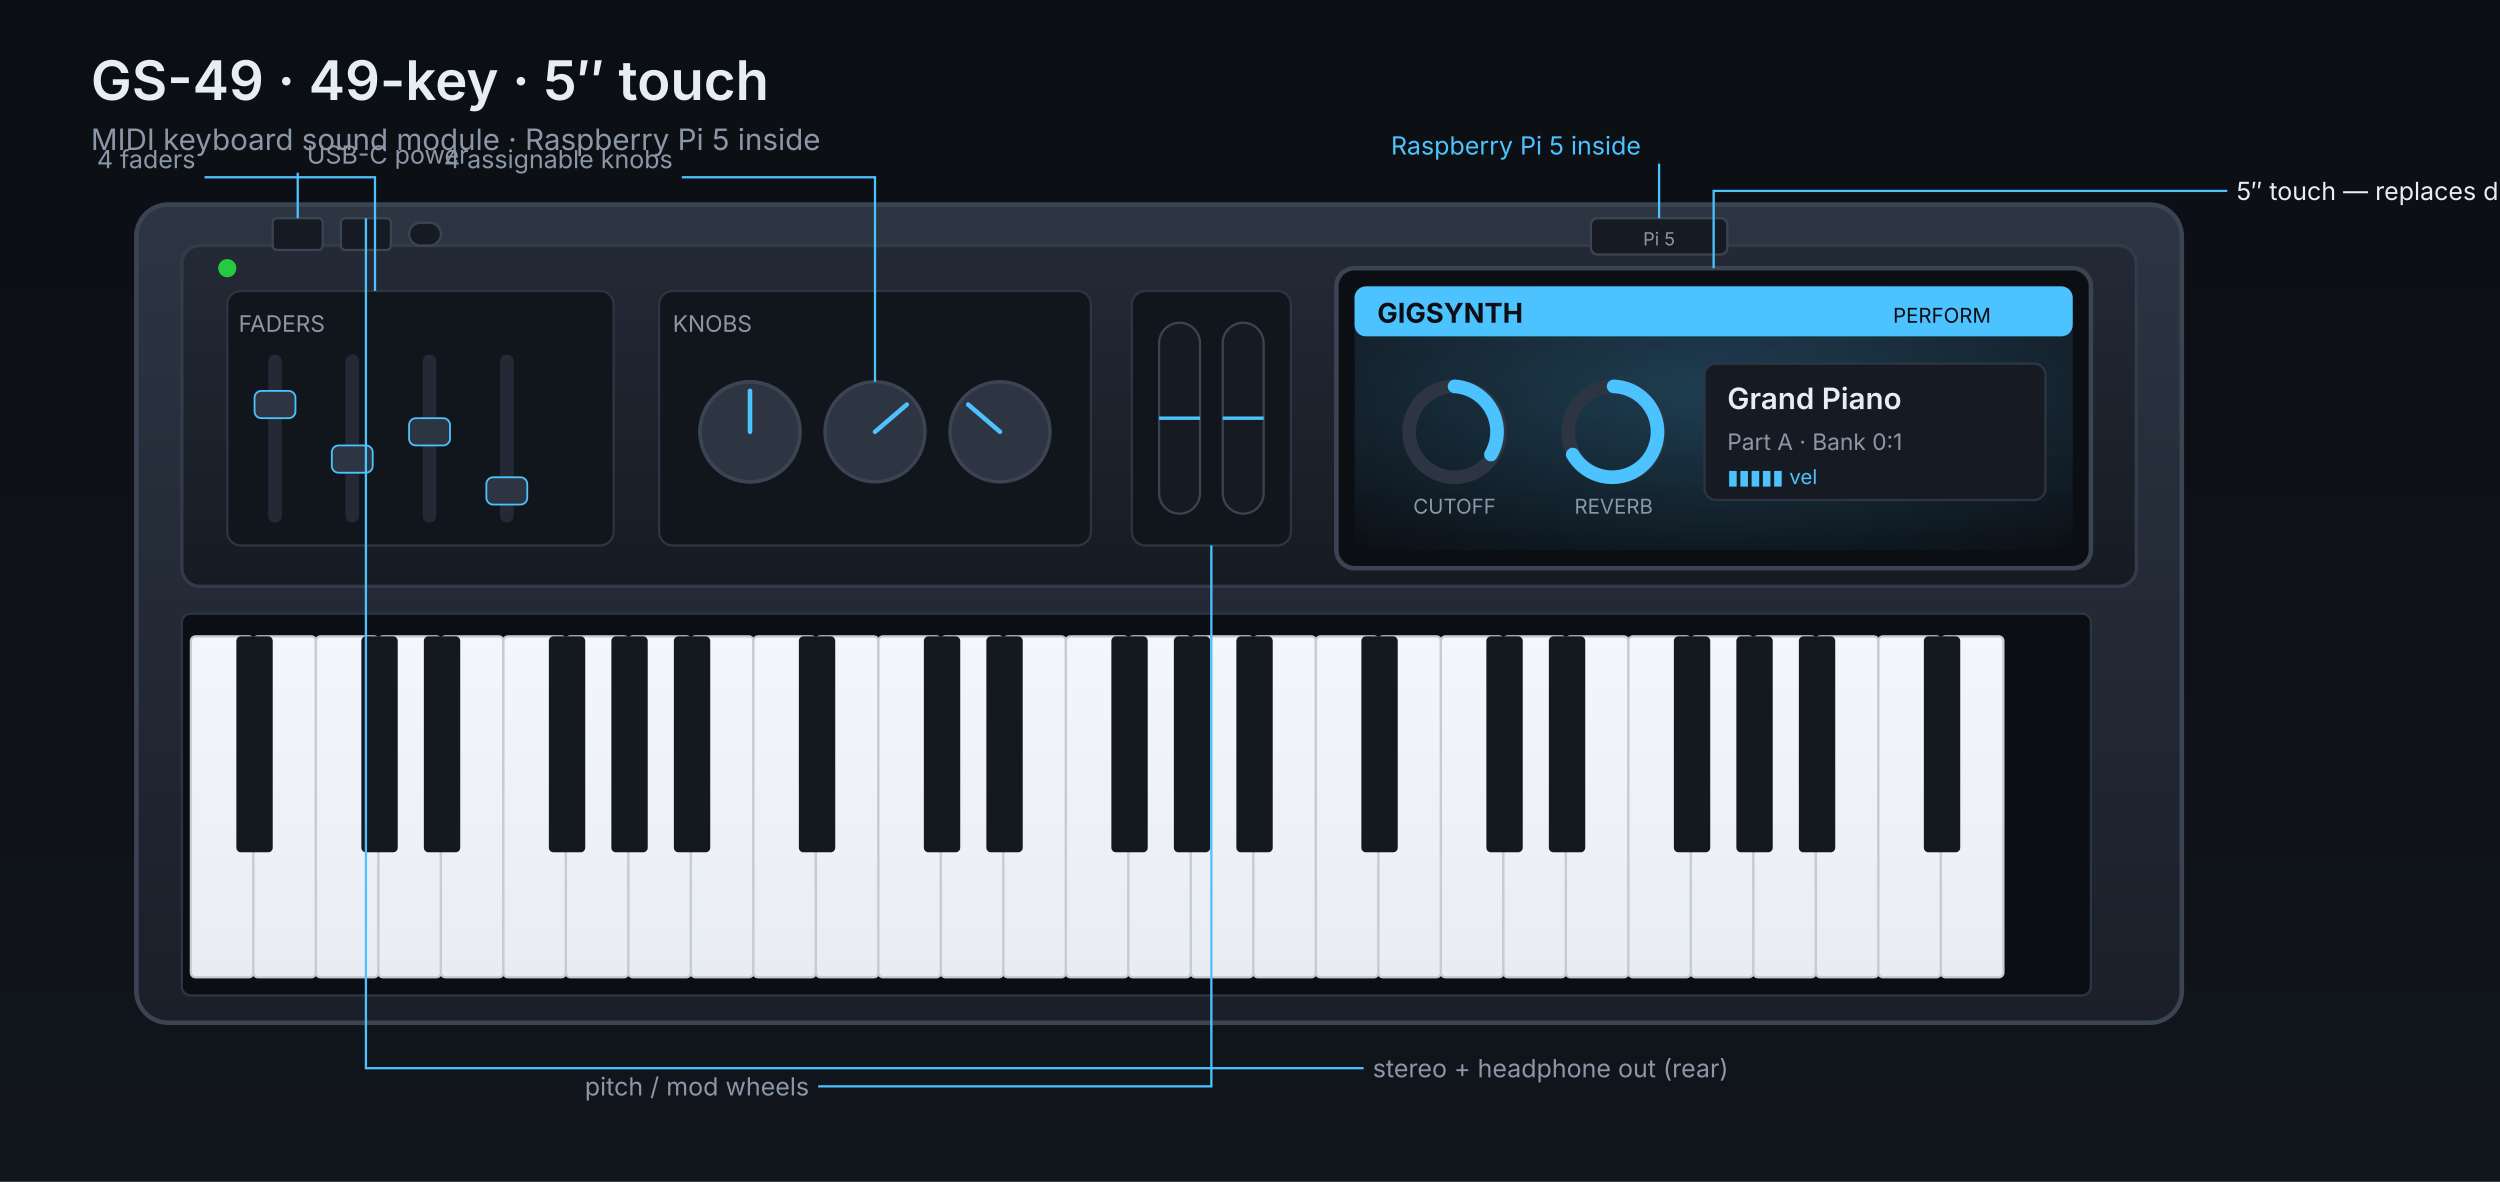
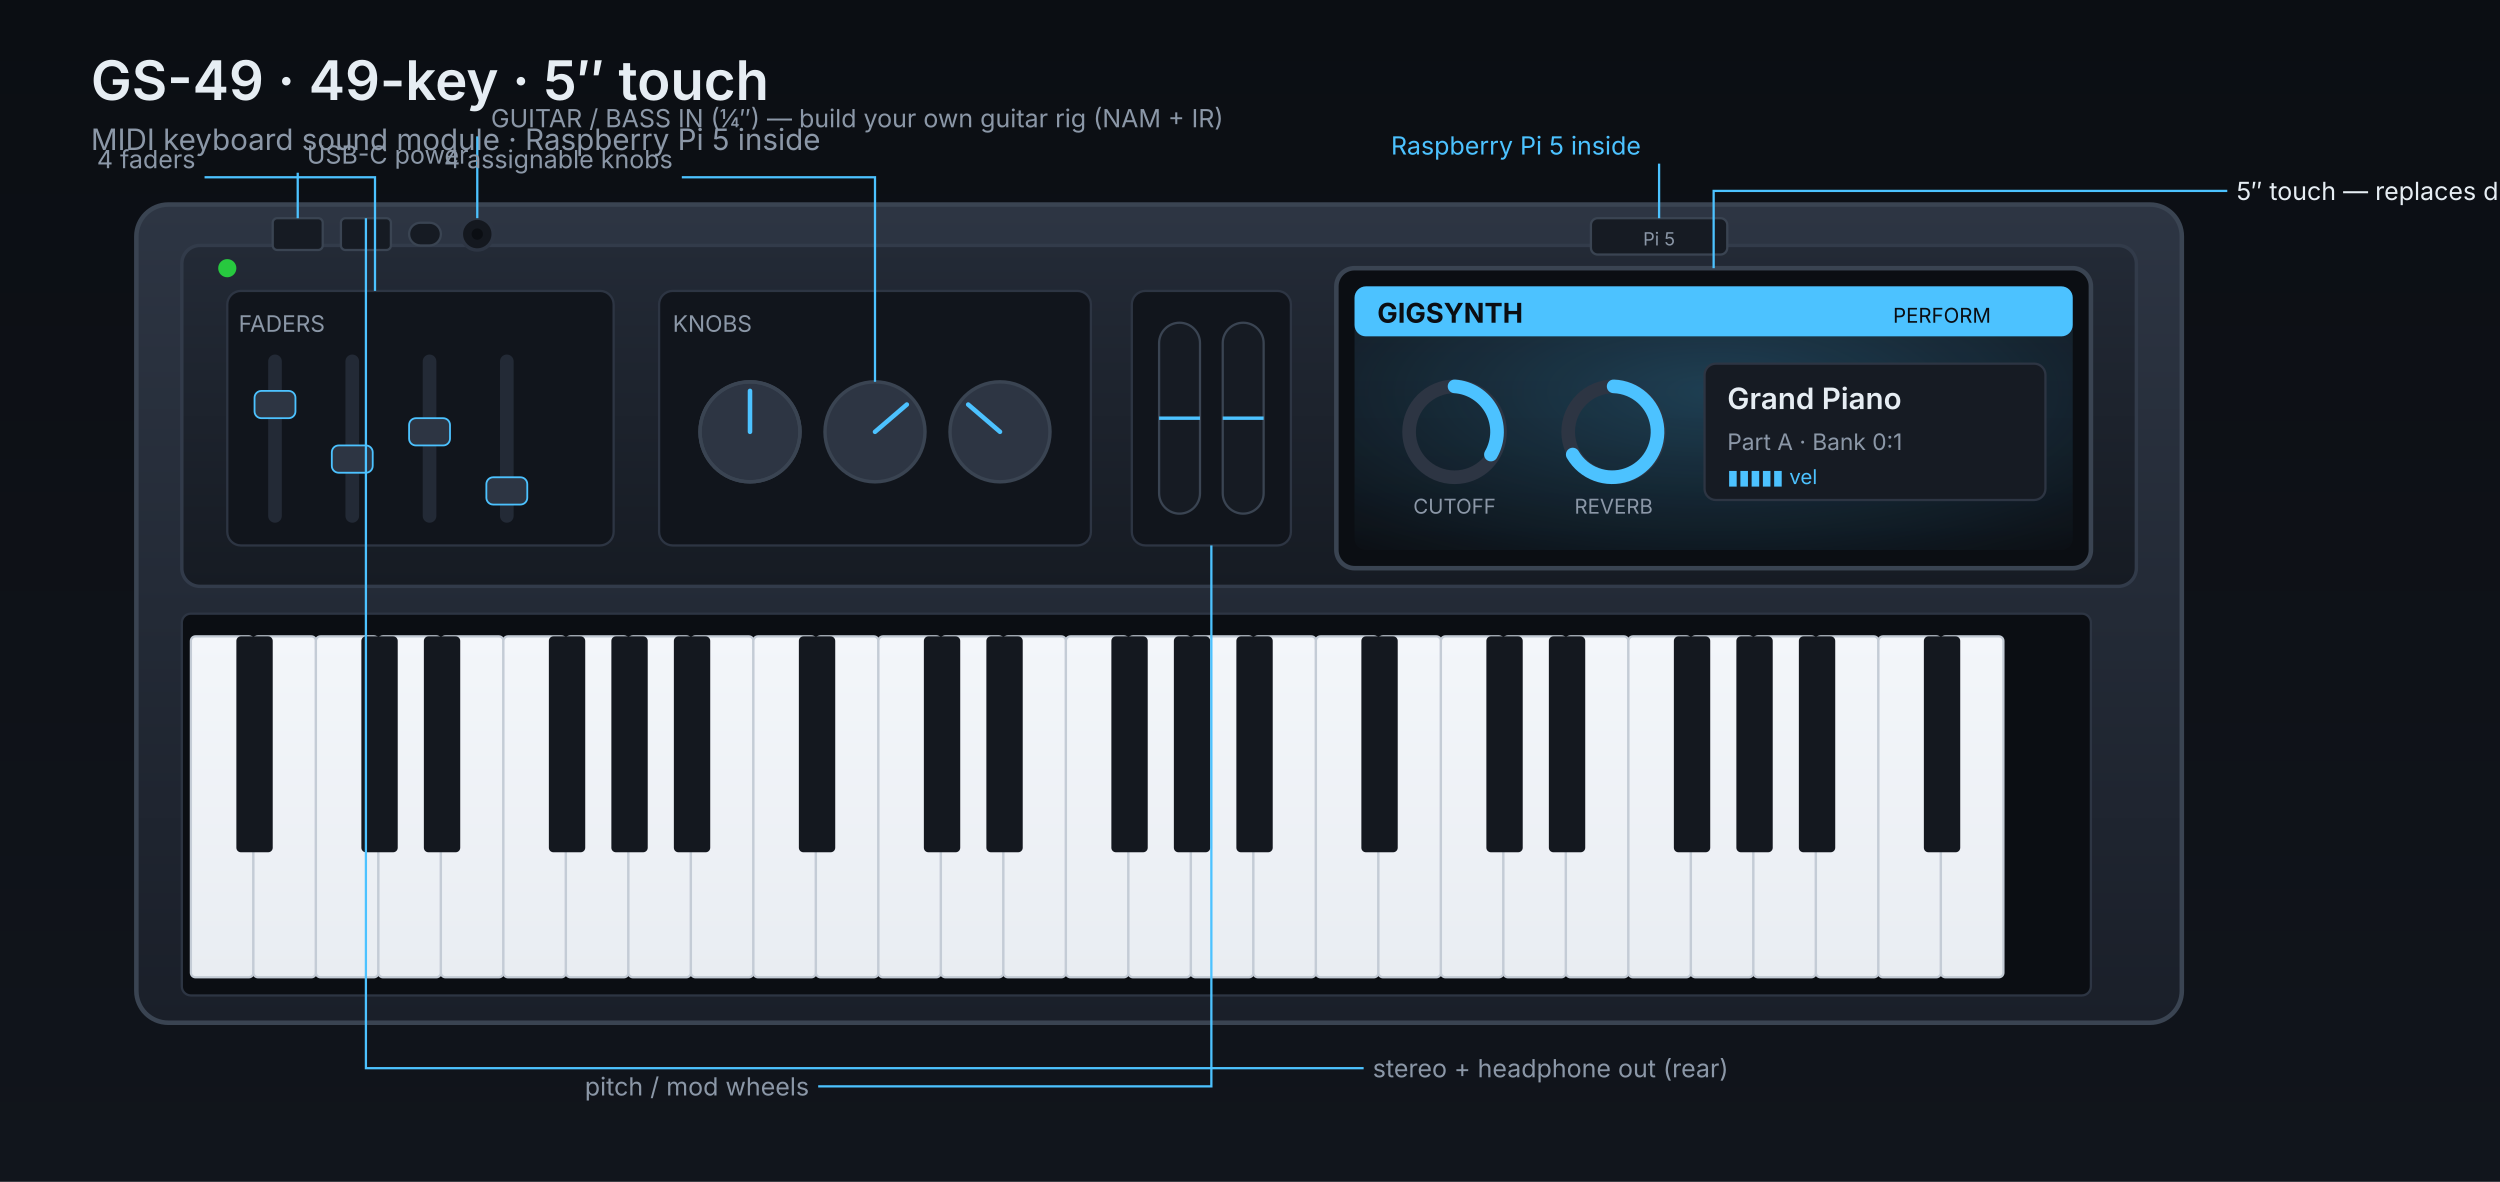
<svg xmlns="http://www.w3.org/2000/svg" width="1100" height="520" viewBox="0 0 1100 520" font-family="Inter, Segoe UI, Arial, sans-serif">
  <defs>
    <linearGradient id="bg49" x1="0" y1="0" x2="0" y2="1">
      <stop offset="0" stop-color="#0b0e13" />
      <stop offset="1" stop-color="#11151c" />
    </linearGradient>
    <linearGradient id="chassis49" x1="0" y1="0" x2="0" y2="1">
      <stop offset="0" stop-color="#2d3543" />
      <stop offset="0.5" stop-color="#232a36" />
      <stop offset="1" stop-color="#1a1f29" />
    </linearGradient>
    <linearGradient id="panel49" x1="0" y1="0" x2="0" y2="1">
      <stop offset="0" stop-color="#232a36" />
      <stop offset="1" stop-color="#161b23" />
    </linearGradient>
    <linearGradient id="screen49" x1="0" y1="0" x2="0" y2="1">
      <stop offset="0" stop-color="#11151c" />
      <stop offset="1" stop-color="#0b0e13" />
    </linearGradient>
    <linearGradient id="whitekey49" x1="0" y1="0" x2="0" y2="1">
      <stop offset="0" stop-color="#f3f6fa" />
      <stop offset="1" stop-color="#e9edf2" />
    </linearGradient>
    <radialGradient id="screenglow49" cx="0.5" cy="0.4" r="0.8">
      <stop offset="0" stop-color="#4cc2ff" stop-opacity="0.25" />
      <stop offset="1" stop-color="#4cc2ff" stop-opacity="0" />
    </radialGradient>
  </defs>
  <rect width="1100" height="520" fill="url(#bg49)" />
  <text x="40" y="44" fill="#e6edf3" font-size="24" font-weight="600">GS-49 · 49-key · 5″ touch</text>
  <text x="40" y="66" fill="#8b97a7" font-size="13">MIDI keyboard sound module · Raspberry Pi 5 inside</text>
  <rect x="60" y="90" width="900" height="360" rx="14" fill="url(#chassis49)" stroke="#3a4452" stroke-width="2" />
  <rect x="80" y="108" width="860" height="150" rx="8" fill="url(#panel49)" stroke="#323b4a" stroke-width="1.5" />
  <g>
    <rect x="100" y="128" width="170" height="112" rx="6" fill="#11151c" stroke="#2d3543" />
    <text x="105" y="146" fill="#8b97a7" font-size="10">FADERS</text>
    <g>
      <rect x="118" y="156" width="6" height="74" rx="3" fill="#232a36" />
      <rect x="112" y="172" width="18" height="12" rx="3" fill="#2d3543" stroke="#4cc2ff" stroke-width="0.8" />
      <rect x="152" y="156" width="6" height="74" rx="3" fill="#232a36" />
      <rect x="146" y="196" width="18" height="12" rx="3" fill="#2d3543" stroke="#4cc2ff" stroke-width="0.8" />
      <rect x="186" y="156" width="6" height="74" rx="3" fill="#232a36" />
      <rect x="180" y="184" width="18" height="12" rx="3" fill="#2d3543" stroke="#4cc2ff" stroke-width="0.8" />
      <rect x="220" y="156" width="6" height="74" rx="3" fill="#232a36" />
      <rect x="214" y="210" width="18" height="12" rx="3" fill="#2d3543" stroke="#4cc2ff" stroke-width="0.8" />
    </g>
  </g>
  <g>
    <rect x="290" y="128" width="190" height="112" rx="6" fill="#11151c" stroke="#2d3543" />
    <text x="296" y="146" fill="#8b97a7" font-size="10">KNOBS</text>
    <g stroke="#4cc2ff" stroke-width="2" stroke-linecap="round">
      <circle cx="330" cy="190" r="22" fill="#2d3543" stroke="#3a4452" stroke-width="1.5" />
      <line x1="330" y1="190" x2="330" y2="172" />
      <circle cx="385" cy="190" r="22" fill="#2d3543" stroke="#3a4452" stroke-width="1.5" />
      <line x1="385" y1="190" x2="399" y2="178" />
      <circle cx="440" cy="190" r="22" fill="#2d3543" stroke="#3a4452" stroke-width="1.5" />
      <line x1="440" y1="190" x2="426" y2="178" />
    </g>
    <circle cx="330" cy="190" r="22" fill="none" stroke="#3a4452" stroke-width="1.5" />
  </g>
  <g>
    <rect x="498" y="128" width="70" height="112" rx="6" fill="#11151c" stroke="#2d3543" />
    <rect x="510" y="142" width="18" height="84" rx="9" fill="#161b23" stroke="#3a4452" />
    <rect x="538" y="142" width="18" height="84" rx="9" fill="#161b23" stroke="#3a4452" />
    <line x1="510" y1="184" x2="528" y2="184" stroke="#4cc2ff" stroke-width="1.5" />
    <line x1="538" y1="184" x2="556" y2="184" stroke="#4cc2ff" stroke-width="1.5" />
  </g>
  <g>
    <rect x="588" y="118" width="332" height="132" rx="8" fill="#0b0e13" stroke="#3a4452" stroke-width="2" />
    <rect x="596" y="126" width="316" height="116" rx="5" fill="url(#screen49)" />
    <rect x="596" y="126" width="316" height="116" rx="5" fill="url(#screenglow49)" />
    <rect x="596" y="126" width="316" height="22" rx="5" fill="#4cc2ff" />
    <text x="606" y="142" fill="#0b0e13" font-size="12" font-weight="700">GIGSYNTH</text>
    <text x="876" y="142" fill="#0b0e13" font-size="9" text-anchor="end">PERFORM</text>
    <g>
      <circle cx="640" cy="190" r="20" fill="none" stroke="#2d3543" stroke-width="6" />
      <path d="M 640 170 A 20 20 0 0 1 656 200" fill="none" stroke="#4cc2ff" stroke-width="6" stroke-linecap="round" />
      <circle cx="710" cy="190" r="20" fill="none" stroke="#2d3543" stroke-width="6" />
      <path d="M 710 170 A 20 20 0 1 1 692 200" fill="none" stroke="#4cc2ff" stroke-width="6" stroke-linecap="round" />
    </g>
    <text x="640" y="226" fill="#8b97a7" font-size="9" text-anchor="middle">CUTOFF</text>
    <text x="710" y="226" fill="#8b97a7" font-size="9" text-anchor="middle">REVERB</text>
    <rect x="750" y="160" width="150" height="60" rx="5" fill="#161b23" stroke="#2d3543" />
    <text x="760" y="180" fill="#e6edf3" font-size="13" font-weight="600">Grand Piano</text>
    <text x="760" y="198" fill="#8b97a7" font-size="10">Part A · Bank 0:1</text>
    <text x="760" y="213" fill="#4cc2ff" font-size="9">▮▮▮▮▮ vel</text>
  </g>
  <circle cx="100" cy="118" r="4" fill="#27c93f" />
  <g>
    <rect x="80" y="270" width="840" height="168" rx="4" fill="#0b0e13" stroke="#2d3543" />
    <g>
      <g fill="url(#whitekey49)" stroke="#c4ccd6" stroke-width="1">
        <rect x="84" y="280" width="27.5" height="150" rx="2" />
        <rect x="111.5" y="280" width="27.5" height="150" rx="2" />
        <rect x="139" y="280" width="27.5" height="150" rx="2" />
        <rect x="166.5" y="280" width="27.5" height="150" rx="2" />
        <rect x="194" y="280" width="27.5" height="150" rx="2" />
        <rect x="221.5" y="280" width="27.5" height="150" rx="2" />
        <rect x="249" y="280" width="27.5" height="150" rx="2" />
        <rect x="276.5" y="280" width="27.5" height="150" rx="2" />
        <rect x="304" y="280" width="27.5" height="150" rx="2" />
        <rect x="331.5" y="280" width="27.5" height="150" rx="2" />
        <rect x="359" y="280" width="27.5" height="150" rx="2" />
        <rect x="386.5" y="280" width="27.5" height="150" rx="2" />
        <rect x="414" y="280" width="27.5" height="150" rx="2" />
        <rect x="441.5" y="280" width="27.5" height="150" rx="2" />
        <rect x="469" y="280" width="27.5" height="150" rx="2" />
        <rect x="496.5" y="280" width="27.5" height="150" rx="2" />
        <rect x="524" y="280" width="27.5" height="150" rx="2" />
        <rect x="551.5" y="280" width="27.5" height="150" rx="2" />
        <rect x="579" y="280" width="27.5" height="150" rx="2" />
        <rect x="606.5" y="280" width="27.5" height="150" rx="2" />
        <rect x="634" y="280" width="27.5" height="150" rx="2" />
        <rect x="661.5" y="280" width="27.5" height="150" rx="2" />
        <rect x="689" y="280" width="27.5" height="150" rx="2" />
        <rect x="716.5" y="280" width="27.5" height="150" rx="2" />
        <rect x="744" y="280" width="27.5" height="150" rx="2" />
        <rect x="771.5" y="280" width="27.5" height="150" rx="2" />
        <rect x="799" y="280" width="27.5" height="150" rx="2" />
        <rect x="826.5" y="280" width="27.5" height="150" rx="2" />
        <rect x="854" y="280" width="27.5" height="150" rx="2" />
      </g>
      <g fill="#14181f">
        <rect x="104" y="280" width="16" height="95" rx="2" />
        <rect x="159" y="280" width="16" height="95" rx="2" />
        <rect x="186.5" y="280" width="16" height="95" rx="2" />
        <rect x="241.5" y="280" width="16" height="95" rx="2" />
        <rect x="269" y="280" width="16" height="95" rx="2" />
        <rect x="296.5" y="280" width="16" height="95" rx="2" />
        <rect x="351.5" y="280" width="16" height="95" rx="2" />
        <rect x="406.5" y="280" width="16" height="95" rx="2" />
        <rect x="434" y="280" width="16" height="95" rx="2" />
        <rect x="489" y="280" width="16" height="95" rx="2" />
        <rect x="516.5" y="280" width="16" height="95" rx="2" />
        <rect x="544" y="280" width="16" height="95" rx="2" />
        <rect x="599" y="280" width="16" height="95" rx="2" />
        <rect x="654" y="280" width="16" height="95" rx="2" />
        <rect x="681.5" y="280" width="16" height="95" rx="2" />
        <rect x="736.5" y="280" width="16" height="95" rx="2" />
        <rect x="764" y="280" width="16" height="95" rx="2" />
        <rect x="791.5" y="280" width="16" height="95" rx="2" />
        <rect x="846.5" y="280" width="16" height="95" rx="2" />
      </g>
    </g>
  </g>
  <rect x="700" y="96" width="60" height="16" rx="3" fill="#161b23" stroke="#3a4452" />
  <text x="730" y="108" fill="#8b97a7" font-size="8" text-anchor="middle">Pi 5</text>
  <g>
    <rect x="120" y="96" width="22" height="14" rx="2" fill="#161b23" stroke="#3a4452" />
    <rect x="150" y="96" width="22" height="14" rx="2" fill="#161b23" stroke="#3a4452" />
    <rect x="180" y="98" width="14" height="10" rx="5" fill="#161b23" stroke="#3a4452" />
  </g>
+   <g>
+     <circle cx="210" cy="103" r="7" fill="#14181f" stroke="#2d3543" stroke-width="1.5" />
+     <circle cx="210" cy="103" r="2.5" fill="#0b0e13" />
+   </g>
  <g stroke="#4cc2ff" stroke-width="1" fill="none">
    <path d="M 754 118 L 754 84 L 980 84" />
    <path d="M 385 168 L 385 78 L 300 78" />
    <path d="M 165 128 L 165 78 L 90 78" />
    <path d="M 533 240 L 533 478 L 360 478" />
    <path d="M 730 96 L 730 72" />
    <path d="M 131 96 L 131 76" />
    <path d="M 161 96 L 161 470 L 600 470" />
+     <path d="M 210 96 L 210 60" />
  </g>
  <g fill="#8b97a7" font-size="11">
    <text x="984" y="88" fill="#e6edf3">5″ touch — replaces drum pads (app live)</text>
    <text x="296" y="74" text-anchor="end">4 assignable knobs</text>
    <text x="86" y="74" text-anchor="end">4 faders</text>
    <text x="356" y="482" text-anchor="end">pitch / mod wheels</text>
    <text x="722" y="68" text-anchor="end" fill="#4cc2ff">Raspberry Pi 5 inside</text>
    <text x="135" y="72">USB-C power</text>
    <text x="604" y="474">stereo + headphone out (rear)</text>
+     <text x="216" y="56">GUITAR / BASS IN (¼″) — build your own guitar rig (NAM + IR)</text>
  </g>
</svg>
